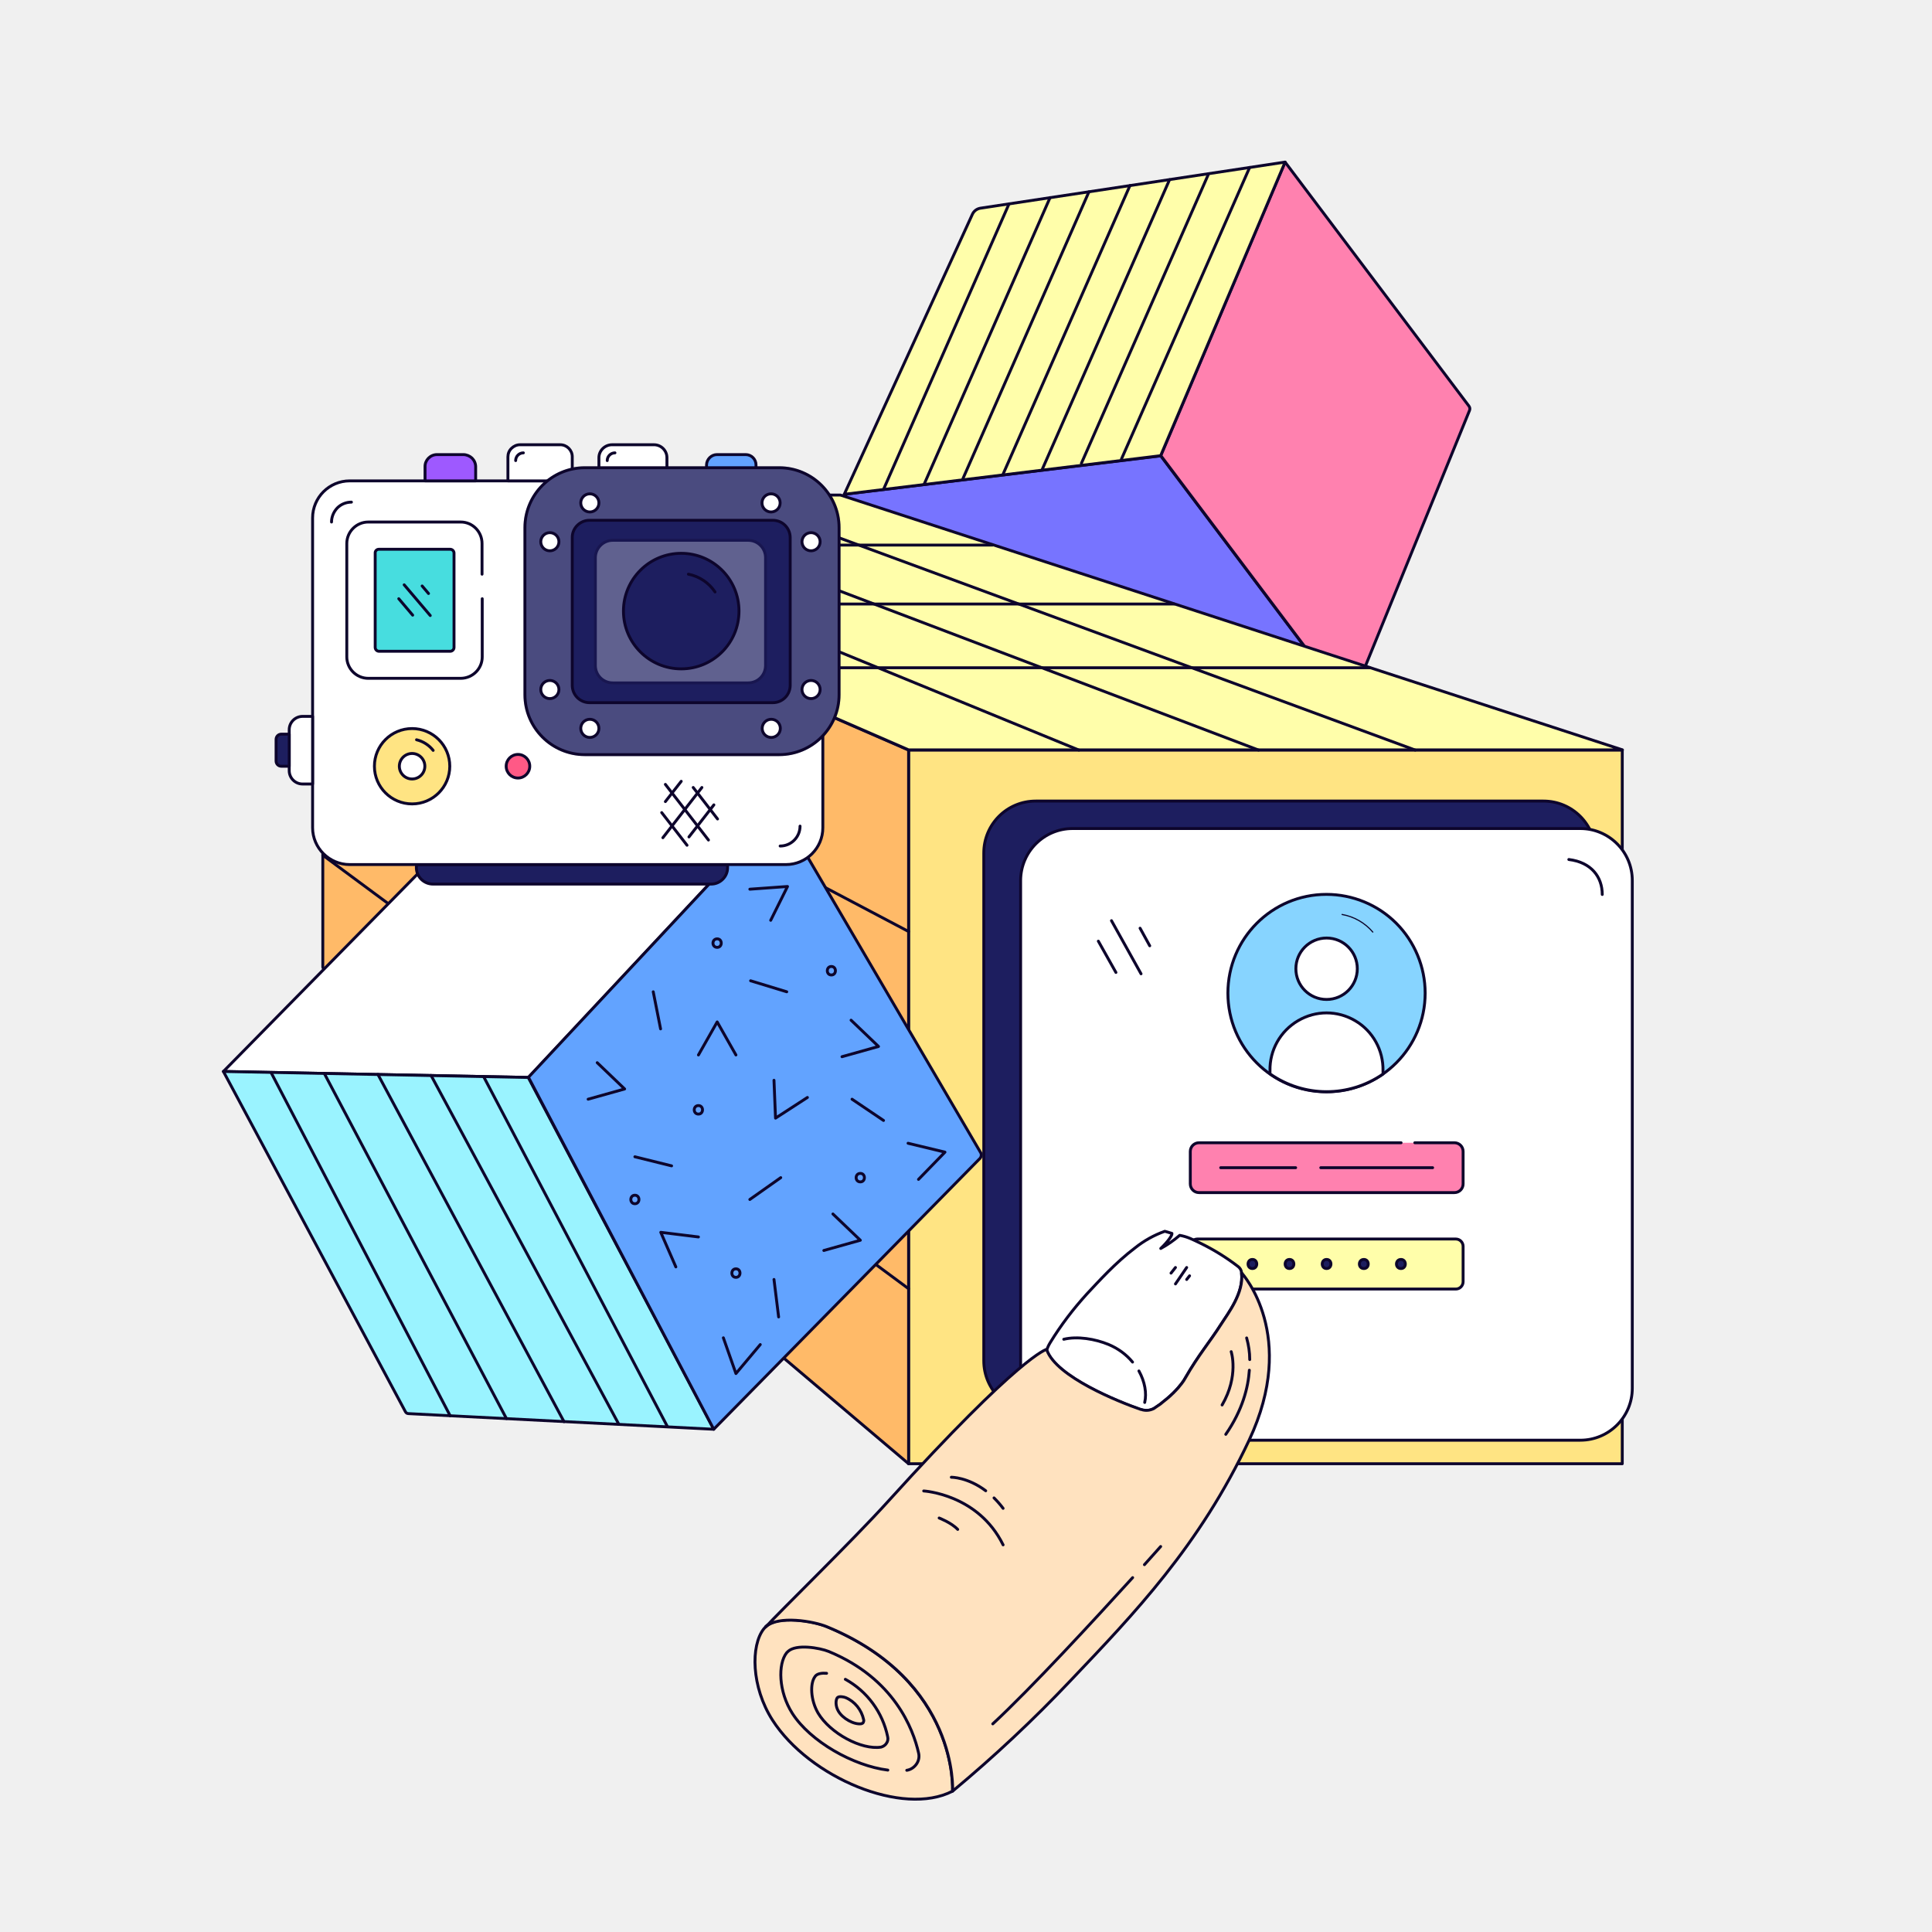
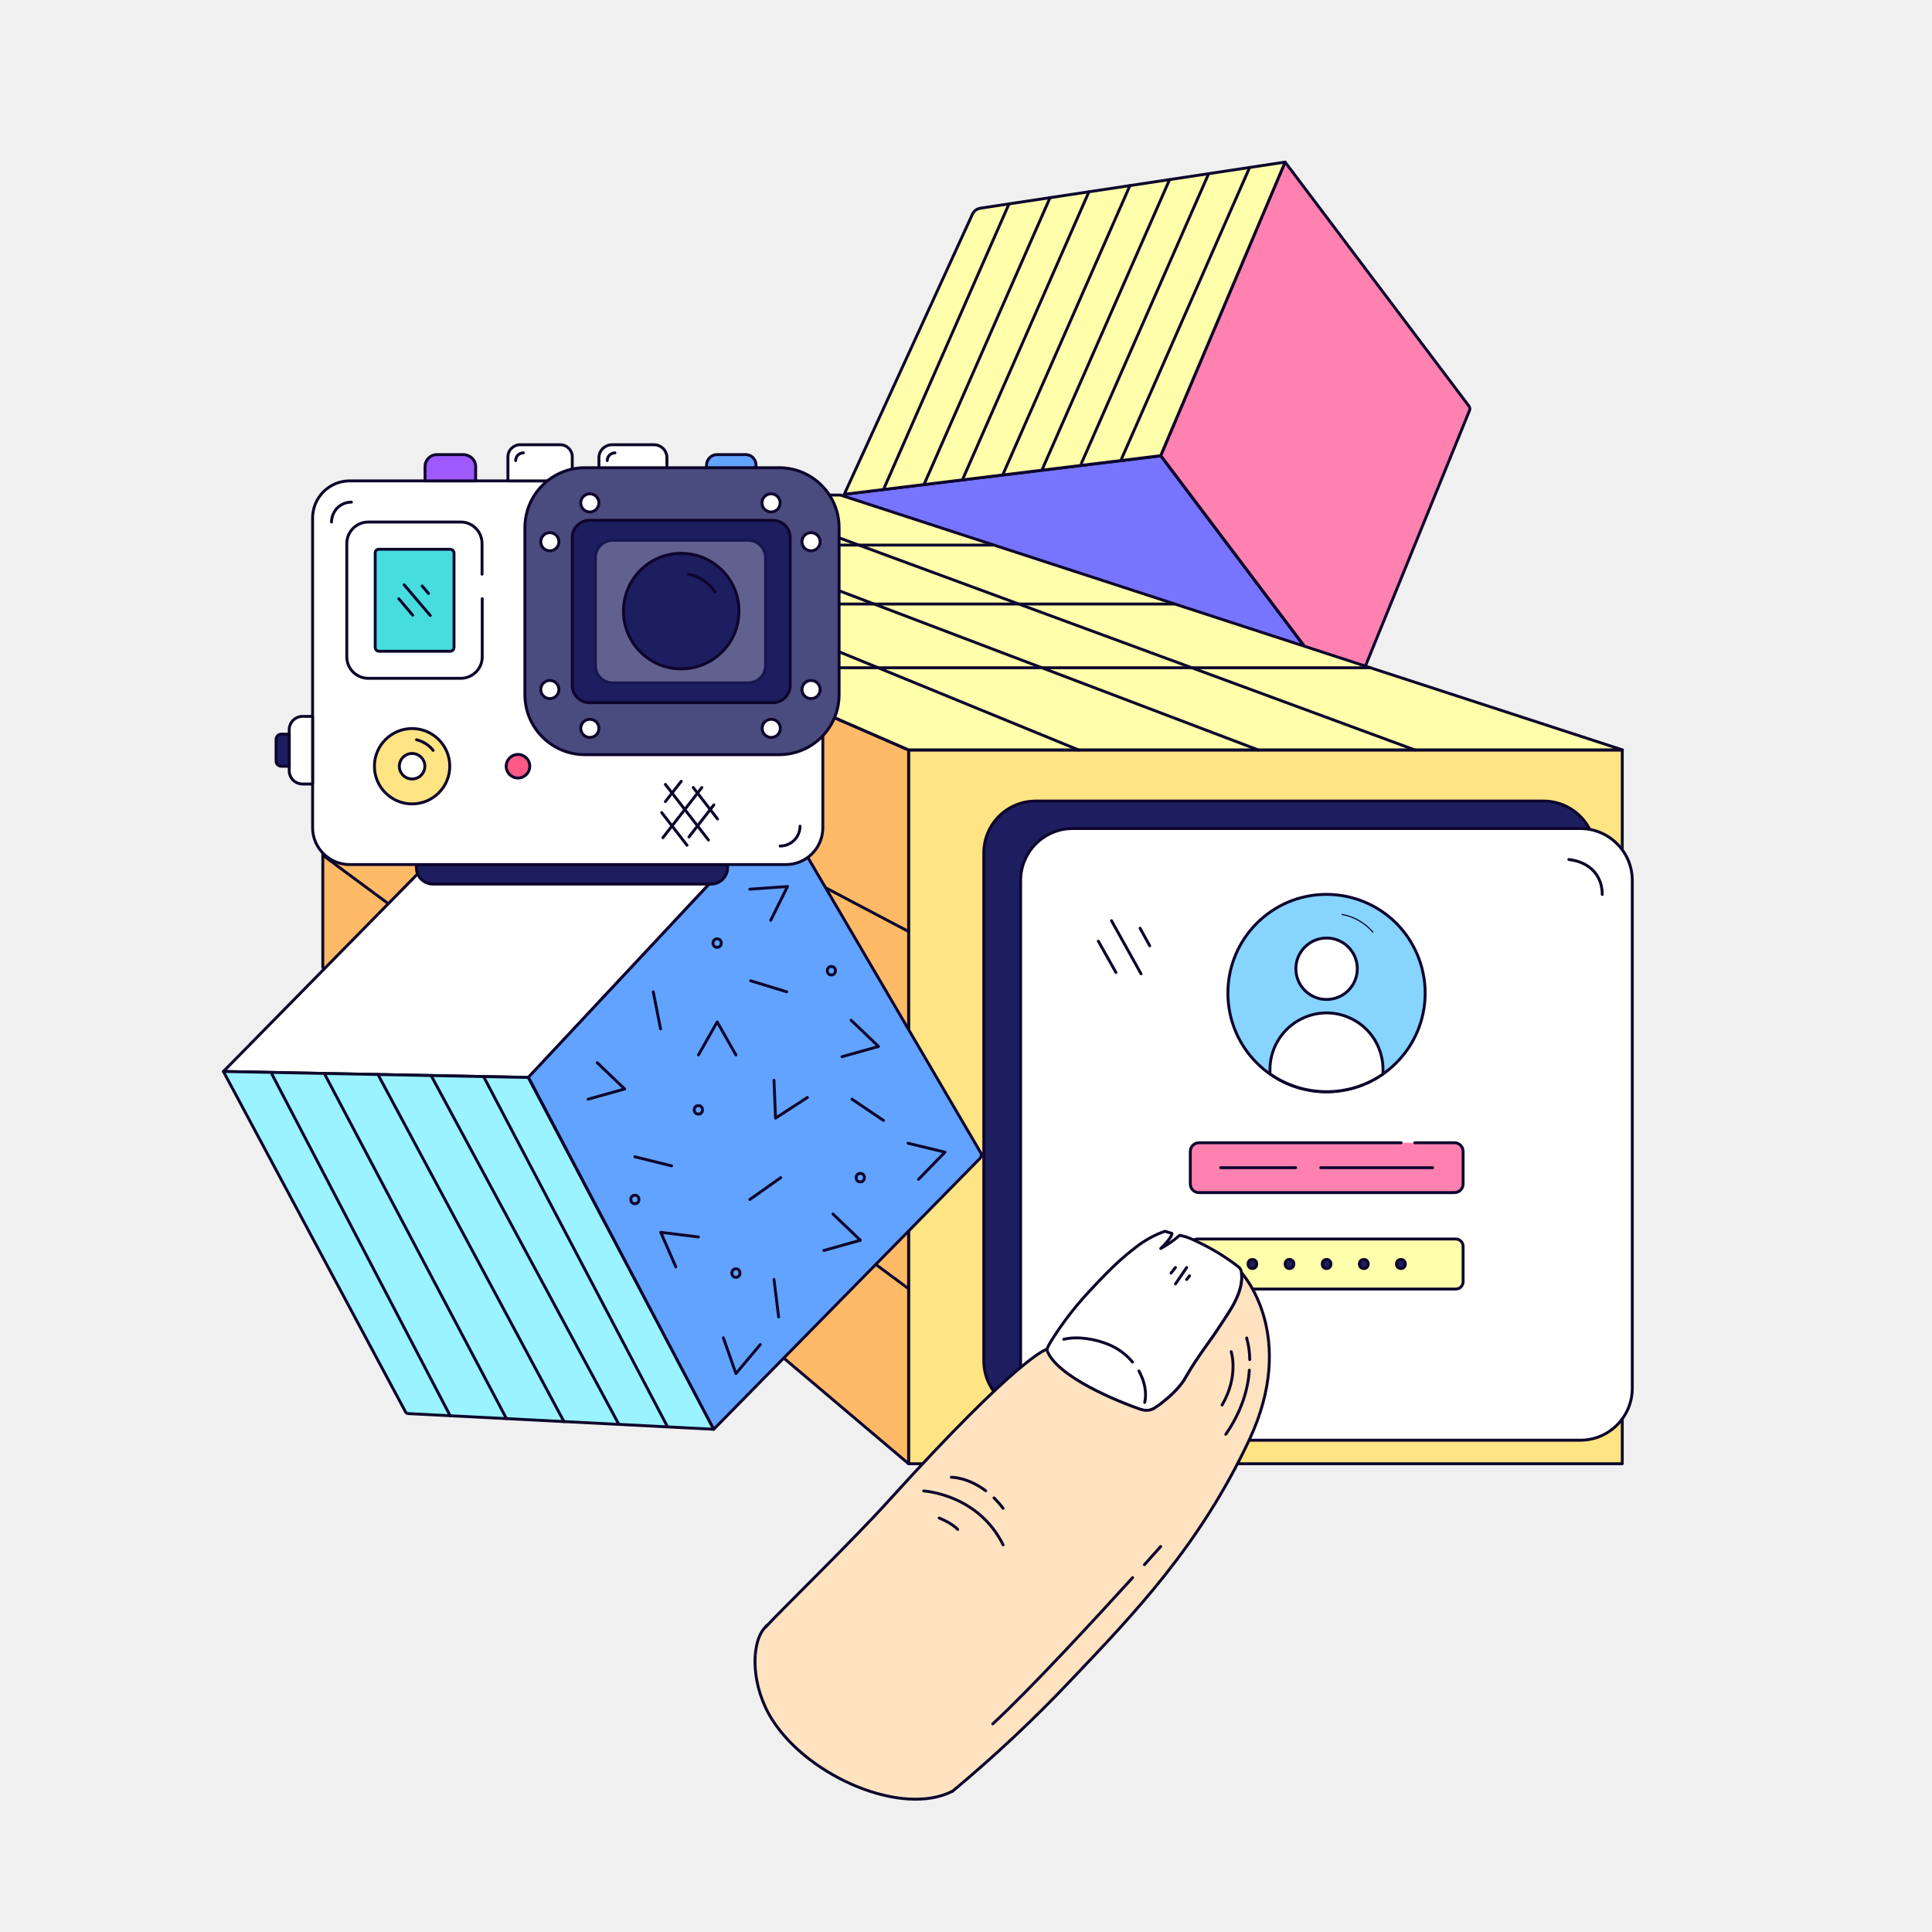
<svg xmlns="http://www.w3.org/2000/svg" version="1.1" id="Layer_1" x="0px" y="0px" viewBox="0 0 1000 1000" style="enable-background:new 0 0 1000 1000;" xml:space="preserve">
  <style type="text/css">
	.st0{fill:none;}
	.st1{fill:#7774FF;stroke:#0D052C;stroke-width:1.5;stroke-linecap:round;stroke-linejoin:round;}
	.st2{fill:#FF81AF;stroke:#0D052C;stroke-width:1.5;stroke-linecap:round;stroke-linejoin:round;}
	.st3{fill:#FFFEAA;stroke:#0D052C;stroke-width:1.5;stroke-linecap:round;stroke-linejoin:round;}
	.st4{fill:none;stroke:#0D052C;stroke-width:1.5;stroke-linecap:round;stroke-linejoin:round;}
	.st5{fill:#FFE483;stroke:#0D052C;stroke-width:1.5;stroke-linecap:round;stroke-linejoin:round;}
	.st6{fill:#FFBA68;stroke:#0D052C;stroke-width:1.5;stroke-linecap:round;stroke-linejoin:round;}
	.st7{fill:#1D1E5F;stroke:#0D052C;stroke-width:1.5;stroke-linecap:round;stroke-linejoin:round;}
	.st8{fill:#FFFFFF;stroke:#0D052C;stroke-width:1.5;stroke-linecap:round;stroke-linejoin:round;}
	.st9{fill:#87D4FF;stroke:#0D052C;stroke-width:1.5;stroke-linecap:round;stroke-linejoin:round;}
	.st10{fill:none;stroke:#0D052C;stroke-width:0.6;stroke-linecap:round;stroke-linejoin:round;}
	.st11{fill:#9AF3FF;stroke:#0D052C;stroke-width:1.5;stroke-linecap:round;stroke-linejoin:round;}
	.st12{fill:#62A3FF;stroke:#0D052C;stroke-width:1.5;stroke-linecap:round;stroke-linejoin:round;}
	.st13{fill:#FFE2BF;stroke:#0D052C;stroke-width:1.5;stroke-linecap:round;stroke-linejoin:round;}
	.st14{fill:#9E59FF;stroke:#0D052C;stroke-width:1.5;stroke-linecap:round;stroke-linejoin:round;}
	.st15{fill:#FF5986;stroke:#0D052C;stroke-width:1.5;stroke-linecap:round;stroke-linejoin:round;}
	.st16{opacity:0.2;}
	.st17{fill:#FFFFFF;stroke:#0D052C;stroke-width:1.5;stroke-linecap:round;stroke-linejoin:round;stroke-miterlimit:4;}
	.st18{opacity:0.3;}
	.st19{fill:#47DDDF;stroke:#0D052C;stroke-width:1.5;stroke-linecap:round;stroke-linejoin:round;}
</style>
  <g id="All-Scenes">
    <g id="Password">
      <rect id="BG" class="st0" width="1000" height="1000" />
      <g id="Group" transform="translate(465.6875, 101.1112)">
        <g id="Shapes-_x2F_-colored-cube-with-lines" transform="translate(136.2441, 136.3127) rotate(-37) translate(-136.2441, -136.3127) ">
          <g transform="translate(-7.266352, -25.44503)">
            <path id="violet_part" class="st1" d="M143.5,159.9l0,162.1L1.8,237.3c-0.7-0.4-1.1-1.2-1.1-2l0-158.1L143.5,159.9z" />
            <path id="pink_part" class="st2" d="M286.4,77.2l0,158.1c0,0.8-0.4,1.6-1.1,2l-141.7,84.6l0-162.1L286.4,77.2z" />
            <path id="yellow_part" class="st3" d="M286.4,77.2l-142.9,82.6L0.7,77.2L141,1.3c1.6-0.8,3.4-0.8,5,0L286.4,77.2z" />
            <g id="lines" transform="translate(18.16588, 8.178759)">
              <line id="Path" class="st4" x1="0.7" y1="79" x2="141.1" y2="0.3" />
              <line id="Path_00000098910081656580500620000015976942433548475576_" class="st4" x1="18.6" y1="89.8" x2="160" y2="10.5" />
              <line id="Path_00000008151250832316743340000006376432485370510232_" class="st4" x1="36.5" y1="99.5" x2="177.9" y2="20.2" />
              <line id="Path_00000062910079151567026570000010570530018069024959_" class="st4" x1="54.4" y1="110.2" x2="196.8" y2="30.4" />
              <line id="Path_00000019662321744584894980000017127862742578827950_" class="st4" x1="72.3" y1="120.3" x2="215" y2="40.3" />
              <line id="Path_00000130605985328515536520000000337706988517904802_" class="st4" x1="90.2" y1="130.1" x2="232.5" y2="50.3" />
              <line id="Path_00000109023667204871753620000013358581770296339840_" class="st4" x1="108.1" y1="140.8" x2="251.9" y2="60.2" />
            </g>
          </g>
        </g>
      </g>
      <g id="Group_00000036242182525281425050000017728652143385648787_" transform="translate(214, 216)">
        <g id="Shapes-_x2F_-three-dimensional-square-_x28_3_x29_" transform="translate(-48.41667, 38.73333)">
          <rect id="yellow_square" x="304.7" y="133.5" class="st5" width="369.4" height="369.4" />
          <path id="orange_part" class="st6" d="M1.5,245.8V1.5l303.2,132v369.4L1.8,246.5C1.6,246.3,1.5,246.1,1.5,245.8z" />
          <path id="light_yellow_part" class="st3" d="M1.5,1.5h267.4c0.2,0,0.3,0,0.5,0l404.8,131.9H304.7L1.5,1.5z" />
          <g id="side_grid" transform="translate(0, 27.11333)">
            <line id="Path_00000139256505365232246880000008269140976442490247_" class="st4" x1="1.5" y1="40.4" x2="304.7" y2="200.3" />
            <line id="Path_00000024687952012785343830000003778742753251791517_" class="st4" x1="1.5" y1="106.4" x2="304.7" y2="286.4" />
            <line id="Path_00000092418739577450266350000004456538163793969846_" class="st4" x1="1.5" y1="160.8" x2="304.7" y2="385.2" />
            <line id="Path_00000128479356246287744680000016112221822593719743_" class="st4" x1="61" y1="269.5" x2="61" y2="0.3" />
            <line id="Path_00000139997183865062157080000001428805811463871677_" class="st4" x1="131.1" y1="328.8" x2="131.1" y2="30.8" />
            <line id="Path_00000183947944860881901980000017203887619353565334_" class="st4" x1="206.9" y1="392.9" x2="206.9" y2="63.8" />
          </g>
          <g id="top_grid" transform="translate(60.03667, 0)">
            <line id="Path_00000136369421270159559170000012055363279356524716_" class="st4" x1="506.9" y1="133.5" x2="148.6" y2="1.5" />
            <line id="Path_00000072976425268367790870000009730442872786797468_" class="st4" x1="78.3" y1="1.5" x2="425.8" y2="133.5" />
            <line id="Path_00000108283484788472961930000010125638715591371137_" class="st4" x1="10.8" y1="1.5" x2="332.8" y2="133.5" />
            <line id="Path_00000110434176307897813710000008271296341914023319_" class="st4" x1="1" y1="27.4" x2="288.1" y2="27.4" />
            <line id="Path_00000161611492904034924350000003367879419059849604_" class="st4" x1="71.1" y1="57.9" x2="382.2" y2="57.9" />
            <line id="Path_00000113353838207347367390000004474811188532055176_" class="st4" x1="146.8" y1="90.9" x2="483.4" y2="90.9" />
          </g>
        </g>
      </g>
      <g id="Group_00000108273648949430097540000003588024542615821494_" transform="translate(495, 398)">
        <g id="profile" transform="translate(13.31, 15.73)">
          <path id="shadow" class="st7" d="M27.8,0.9h262.8c14.8,0,26.9,12,26.9,26.9v262.8c0,14.8-12,26.9-26.9,26.9H27.8      c-14.8,0-26.9-12-26.9-26.9V27.8C0.9,12.9,12.9,0.9,27.8,0.9z" />
          <g id="profile-2" transform="translate(19.36, 14.52)">
            <g id="square_frame">
              <path id="square_frame-2" class="st8" d="M27.5,0.6h262.8c14.8,0,26.9,12,26.9,26.9v262.8c0,14.8-12,26.9-26.9,26.9H27.5        c-14.8,0-26.9-12-26.9-26.9V27.4C0.7,12.6,12.7,0.6,27.5,0.6z" />
              <g id="line" transform="translate(18.15, 15.73)">
                <path id="Path_00000023981041240490931700000005538332133942105751_" class="st4" d="M19.5,286.6c-11.6-1.5-18.4-9.9-18.4-19         " />
                <path id="Path_00000168081632797694152660000006381298370744664250_" class="st4" d="M266.2,0.9c11.6,1.4,17.3,9,17.3,18.1" />
              </g>
            </g>
            <g id="profile-3" transform="translate(107.69, 33.88)">
              <g id="blue_circle">
                <path id="blue_circle-2" class="st9" d="M102.3,51.9c0,28.2-22.9,51.1-51.1,51.1s-51-22.9-51-51.1S23,0.8,51.2,0.8         c13.6,0,26.6,5.4,36.1,14.9S102.3,38.3,102.3,51.9L102.3,51.9z" />
                <path id="line-2" class="st10" d="M59.3,11.2c6.2,1.1,11.8,4.3,15.9,9.1" />
              </g>
              <g id="man_figure" transform="translate(21.78, 22.99)">
                <path id="Path_00000119809134246643895450000003559887503644929935_" class="st8" d="M58.7,69.1v1.7         C41.1,83,17.8,83,0.2,70.7V69C0,58.5,5.5,48.6,14.7,43.2s20.4-5.4,29.6,0S58.9,58.5,58.7,69.1L58.7,69.1z" />
                <circle id="Oval" class="st8" cx="29.5" cy="16.3" r="15.9" />
              </g>
            </g>
            <g id="password_box" transform="translate(88.33, 212.96)">
              <path id="rectangle_box" class="st3" d="M3.8,0.1h133.7c2.1,0,3.8,1.7,3.8,3.8v18.3c0,2.1-1.7,3.8-3.8,3.8H3.8        C1.7,26,0,24.3,0,22.2V3.9C0,1.8,1.7,0.1,3.8,0.1z" />
              <g id="dots_password" transform="translate(29.04, 9.68)">
                <path id="Path_00000097458792826318707500000005166470276971519878_" class="st7" d="M3.2,5.7c3,0,3-4.7,0-4.7         S0.2,5.7,3.2,5.7z" />
                <path id="Path_00000171713735400062437920000009707899235833141127_" class="st7" d="M22.4,5.7c3,0,3-4.7,0-4.7         S19.4,5.7,22.4,5.7z" />
                <path id="Path_00000085942688356922534710000006848162170197311423_" class="st7" d="M41.6,5.7c3,0,3-4.7,0-4.7         S38.6,5.7,41.6,5.7z" />
                <path id="Path_00000134942013143096706930000006484588353080773293_" class="st7" d="M60.9,5.7c3,0,3-4.7,0-4.7         C57.8,1,57.8,5.7,60.9,5.7z" />
                <path id="Path_00000139269466167839750230000002999690454950507929_" class="st7" d="M80.1,5.7c3,0,3-4.7,0-4.7         C77,1,77,5.7,80.1,5.7z" />
              </g>
            </g>
            <g id="login_box" transform="translate(88.33, 162.14)">
              <path id="rectangle" class="st2" d="M116.3,1.1h20.5c2.5,0,4.5,2,4.5,4.5v16.8c0,2.5-2,4.5-4.5,4.5H4.6c-2.5,0-4.5-2-4.5-4.5        V5.6c0-2.5,2-4.5,4.5-4.5h104.6" />
              <g id="text_line_inside" transform="translate(15.73, 13.31)">
                <line id="Path_00000118392318896014307400000006952864978925238199_" class="st4" x1="51.9" y1="0.7" x2="109.8" y2="0.7" />
                <line id="Path_00000039123024428710330050000013495802107584339107_" class="st4" x1="0.1" y1="0.7" x2="38.9" y2="0.7" />
              </g>
            </g>
            <g id="line-3" transform="translate(39.93, 47.19)">
              <line id="Path_00000158744384368494090610000015796336247496956857_" class="st4" x1="0.9" y1="11.7" x2="10" y2="27.9" />
              <line id="Path_00000017478373304994537510000018115602693019327875_" class="st4" x1="7.7" y1="1.1" x2="23" y2="28.6" />
              <line id="Path_00000027564077836060731260000009217012395908066181_" class="st4" x1="22.5" y1="5" x2="27.5" y2="14.1" />
            </g>
          </g>
        </g>
      </g>
      <g id="Group_00000052802337012154678600000003335432912272450211_" transform="translate(143, 410)">
        <g id="Shapes-_x2F_-cube" transform="translate(-28.16667, 7.886667)">
          <path id="white_cube_part" class="st8" d="M158.7,139.8l129.9-139H134.7c-0.2,0-0.4,0.1-0.5,0.2L0.8,136.7L158.7,139.8z" />
          <path id="light_blue_cube_part" class="st11" d="M254.6,321.9l-158-8.1c-0.7,0-1.3-0.4-1.6-1L0.8,136.7l157.8,3.1L254.6,321.9z" />
          <path id="blue_cube" class="st12" d="M392.5,181.6L254.6,321.9l-95.9-182.2L288.6,0.8l104.2,178      C393.3,179.7,393.1,180.8,392.5,181.6z" />
          <g id="texture" transform="translate(189.28, 40.56)">
            <polyline id="Path_00000161596097847911462770000015044812147738618281_" class="st4" points="76.8,87.6 67.1,70.5 57.4,87.6             " />
            <polyline id="Path_00000022531235910994485130000014885499534488689840_" class="st4" points="57.4,181.8 37.9,179.4        45.7,197.3      " />
            <polyline id="Path_00000165914102093252759690000001374263230940418477_" class="st4" points="171.3,152 185,137.9        165.9,133.3      " />
            <polyline id="Path_00000181086308195987196480000013524172776300599693_" class="st4" points="122.3,188.8 141.2,183.5        127,169.9      " />
            <polyline id="Path_00000123438678069140343080000012426563701320730521_" class="st4" points="131.7,88.5 150.6,83.2        136.4,69.6      " />
            <polyline id="Path_00000058579271351542156460000012183407434501771693_" class="st4" points="96.5,100.7 97.3,120.3        113.8,109.6      " />
            <polyline id="Path_00000047779641462452468270000006318287888961182653_" class="st4" points="0.3,110.5 19.2,105.2 5,91.6             " />
            <polyline id="Path_00000056417574245559339160000006764723562865080229_" class="st4" points="94.8,17.9 103.5,0.4 84,1.8             " />
            <polyline id="Path_00000122700465121432603620000009838323432308332219_" class="st4" points="70.3,234 76.8,252.5 89.4,237.5             " />
            <line id="Path_00000095297430730049626870000003776799872736490626_" class="st4" x1="37.8" y1="74.1" x2="34" y2="54.9" />
            <line id="Path_00000123420790763409133870000009870446289788780186_" class="st4" x1="43.5" y1="145" x2="24.5" y2="140.3" />
            <line id="Path_00000074400432219099119670000007863381947358758067_" class="st4" x1="153.2" y1="121.5" x2="136.9" y2="110.5" />
            <line id="Path_00000051363435908619766630000002096495663123805083_" class="st4" x1="100" y1="151.1" x2="84" y2="162.4" />
            <line id="Path_00000062902586786730039840000016321592860427318920_" class="st4" x1="103.1" y1="54.9" x2="84.4" y2="49.2" />
            <line id="Path_00000156578218976033814410000018112500875682681767_" class="st4" x1="98.9" y1="223.2" x2="96.5" y2="203.8" />
            <path id="Path_00000027575189582852641120000001274530226281550214_" class="st4" d="M57.4,118.2c2.8,0,2.8-4.4,0-4.4       C54.5,113.8,54.5,118.2,57.4,118.2z" />
            <path id="Path_00000142170675545801582880000014691394005534320546_" class="st4" d="M67.1,31.9c2.8,0,2.8-4.4,0-4.4       C64.2,27.5,64.2,31.9,67.1,31.9z" />
            <path id="Path_00000103240761222185775390000012691035611105620624_" class="st4" d="M141.2,153.3c2.8,0,2.8-4.4,0-4.4       C138.3,148.9,138.3,153.3,141.2,153.3z" />
            <path id="Path_00000130607981483831836140000012209684595657710990_" class="st4" d="M24.5,164.6c2.8,0,2.8-4.4,0-4.4       S21.7,164.6,24.5,164.6z" />
            <path id="Path_00000158029007734381934880000017593293831407945111_" class="st4" d="M76.8,202.7c2.8,0,2.8-4.4,0-4.4       S74,202.7,76.8,202.7z" />
            <path id="Path_00000030489316552179584200000013766114924310706594_" class="st4" d="M126.2,46.2c2.8,0,2.8-4.4,0-4.4       S123.4,46.2,126.2,46.2z" />
          </g>
          <g id="line_00000068654189630405025630000005520733647509698974_" transform="translate(24.78667, 137.4533)">
            <line id="light_blue_cube_part-2" class="st4" x1="93.4" y1="177.5" x2="0.9" y2="0.2" />
            <line id="light_blue_cube_part-3" class="st4" x1="122.5" y1="178.9" x2="28.2" y2="0.2" />
            <line id="light_blue_cube_part-4" class="st4" x1="152.3" y1="180.5" x2="56" y2="0.8" />
            <line id="light_blue_cube_part-5" class="st4" x1="180.7" y1="181.9" x2="83.5" y2="1.3" />
            <line id="light_blue_cube_part-6" class="st4" x1="205.7" y1="182.8" x2="110.7" y2="1.9" />
          </g>
        </g>
      </g>
      <g id="Group_00000125561165090011741530000009871141087047520146_" transform="translate(355, 615)">
        <g id="Objects-_x2F_-finger" transform="translate(34.92667, 21.40667)">
          <path id="Path_00000060031192371875998800000018066416083315612302_" class="st4" d="M207.4,92.6c-1.9,1.2-4.3,1.5-6.4,0.7      l-0.3-0.1C202.9,93.9,205.4,93.7,207.4,92.6L207.4,92.6z" />
          <path id="red_circle_form" class="st13" d="M103.1,290.7c-25.7,13.3-74.1-7-93.2-36.8c-11-17.2-11.3-38.6-4.5-47.2l0,0l0.9-1      v-0.1l0.1-0.1c6.3-6,24.7-2.9,31.6,0C106.5,233.8,103.1,290.7,103.1,290.7z" />
          <g id="nail" transform="translate(150.9733, 0)">
            <path id="nail-2" class="st8" d="M91.1,49.1c-6,9.4-11.7,15.9-18.4,27.6c-0.6,1.1-1.3,2.2-2.1,3.2l-0.5,0.6c-0.8,1-1.7,2-2.6,3       c-0.2,0.2-0.3,0.3-0.5,0.5c-0.4,0.4-0.7,0.7-1.1,1.1c-1.8,1.7-3.6,3.2-5.5,4.7l-1,0.8c-1,0.7-1.9,1.4-2.8,1.9l-0.2,0.1       c-2.1,1.2-4.5,1.4-6.8,0.6h-0.2c-11.3-4-43.6-16.9-48.6-30.7c0.5-1.4,1.1-2.7,1.9-4c5.5-9,11.9-17.4,19-25.2       c6-6.4,14.8-16.2,24.9-23.8c4.6-3.7,9.8-6.6,15.4-8.6L65.7,2c0.2,0.9-1.9,4.1-5.8,7.8c3.5-1.9,6.8-4.2,9.8-6.8       c4,0.7,6.6,2.1,10.6,4c7,3.4,13.6,7.5,19.7,12.2c0.9,0.7,1.6,1.8,1.7,3c0,0.1,0,0.3,0,0.4C102.9,32.9,94.8,43.3,91.1,49.1z" />
            <path id="line_00000053518936525076007470000014037429074944246938_" class="st4" d="M48.6,73.2c3.1,5.6,4.1,11.5,3,16.3" />
            <path id="line-2_00000149352817944704814470000013890184188538111362_" class="st4" d="M9.7,56.8c7-1.7,16.2-0.2,23.2,2.7       c4.8,2,9.1,5.1,12.4,9.1" />
            <g id="lines_00000004521185306307164330000009351466201938542519_" transform="translate(64.22, 19.15333)">
              <line id="Path_00000099660459240599357630000016564152335762075779_" class="st4" x1="9.1" y1="0.5" x2="3.3" y2="9" />
              <line id="Path_00000003089911396148414020000010832126387323480494_" class="st4" x1="10.6" y1="4.8" x2="9.1" y2="6.7" />
              <line id="Path_00000080927941370822366820000009087478024579931326_" class="st4" x1="3.3" y1="0.5" x2="1" y2="3.4" />
            </g>
          </g>
          <g id="circles_linjes" transform="translate(13.52, 215.1933)">
-             <path id="Path_00000003106431092506623340000013480116723081934014_" class="st4" d="M56.1,64.6C38.2,62.4,16,49.8,6.7,35.3       c-7.3-11.4-7.5-25.7-3-31.4l0,0l0.6-0.6l0,0l0.1-0.1c4.2-4,16.4-1.9,21.1,0c33.9,14,43.7,40.1,46.5,52.5c0.5,2,0.1,4.1-1.1,5.8       s-3,2.9-5,3.2" />
-             <path id="Path_00000121982434208389592500000014248620534030353035_" class="st4" d="M34.1,17.6C45.4,23.8,53.4,34.7,56,47.3       c0.3,1.2,0.1,2.4-0.6,3.4c-0.6,1-1.7,1.7-2.8,2C42.4,54.3,26.2,45.5,20,35.1c-4-6.9-4.2-15.5-1.6-18.9l0,0l0.3-0.4l0,0l0,0       c1.1-1.2,3.4-1.5,5.7-1.3" />
-             <path id="Path_00000132779135205155434910000001774825458304851074_" class="st4" d="M43.6,38.6c0.1,0.4,0,0.9-0.2,1.3       c-0.2,0.4-0.6,0.6-1,0.7c-3.8,0.6-9.7-2.7-11.9-6.5c-1.5-2.5-1.5-5.6-0.6-6.9l0,0l0.1-0.1l0,0l0,0c0.8-0.9,3.4-0.4,4.3,0       C39,29.1,42.5,33.4,43.6,38.6L43.6,38.6z" />
+             <path id="Path_00000011752831999791347340000017479648608478383501_" class="st4" d="M65.9,64.7" />
+             <path id="Path_00000031183430954799899000000018424934155108388483_" class="st4" d="M72,55.7" />
+             <path id="Path_00000138531089534560044540000012702921048597231518_" class="st4" d="M34.1,17.6" />
          </g>
          <g id="finger-2" transform="translate(5.633333, 21.40667)">
-             <path id="finger-3" class="st13" d="M251,87.6c-25.7,54.7-59.5,89.8-92.4,124.4c-19.2,20.3-39.6,39.4-61.1,57.3       c0,0,3.4-56.9-65-85.1c-6.9-2.9-25.4-6-31.6,0l-0.1,0.1c6.2-7,44.9-44.6,63.4-65.1c68.6-75.8,82-78.6,82-78.6s0.1,0.3,0.1,0.4       c5,13.9,37.3,26.8,48.6,30.7h0.2c2.2,0.8,4.7,0.6,6.8-0.6L202,71c0.8-0.6,1.8-1.2,2.8-1.9c0.3-0.2,0.7-0.5,1-0.8       c1.9-1.5,3.8-3,5.5-4.7c0.4-0.3,0.7-0.7,1.1-1.1c0.2-0.2,0.3-0.3,0.5-0.5c0.9-0.9,1.8-1.9,2.6-3c0.2-0.2,0.3-0.4,0.5-0.6       c0.8-1,1.5-2.1,2.1-3.2c6.7-11.7,12.4-18.2,18.4-27.6c3.7-5.8,11.8-16.2,10.6-26.6C247.7,1.8,276.4,33.4,251,87.6z" />
+             <path id="finger-3_00000116229965601903787750000009901657925912180656_" class="st13" d="M0.9,184.2l-0.1,0.1       c6.2-7,44.9-44.6,63.4-65.1c68.6-75.8,82-78.6,82-78.6s0.1,0.3,0.1,0.4c5,13.9,37.3,26.8,48.6,30.7h0.2       c2.2,0.8,4.7,0.6,6.8-0.6L202,71c0.8-0.6,1.8-1.2,2.8-1.9c0.3-0.2,0.7-0.5,1-0.8c1.9-1.5,3.8-3,5.5-4.7       c0.4-0.3,0.7-0.7,1.1-1.1c0.2-0.2,0.3-0.3,0.5-0.5c0.9-0.9,1.8-1.9,2.6-3c0.2-0.2,0.3-0.4,0.5-0.6c0.8-1,1.5-2.1,2.1-3.2       c6.7-11.7,12.4-18.2,18.4-27.6c3.7-5.8,11.8-16.2,10.6-26.6c0.6,0.8,29.3,32.4,3.9,86.6c-25.7,54.7-59.5,89.8-92.4,124.4       c-19.2,20.3-39.6,39.4-61.1,57.3" />
            <g id="lines-2" transform="translate(236.6, 33.8)">
              <path id="Path_00000088094706566348003300000013852304182527832239_" class="st4" d="M14.5,17.6C13.9,26.5,11,38.2,2.3,50.8" />
              <path id="Path_00000087390120915725328090000017671931387263871380_" class="st4" d="M13.1,0.9c1,3.6,1.6,7.4,1.6,11.2" />
              <path id="Path_00000150094846774590409590000014400193471133617547_" class="st4" d="M5.1,8c0,0,4.1,12.5-4.7,27.6" />
            </g>
            <g id="line-3_00000140011607828947690020000018311571393322518204_" transform="translate(118.3, 141.96)">
              <path id="Path_00000117671634881607570180000002530741458887175041_" class="st4" d="M72.4,16.8C53.3,37.8,19.8,74.2,0,92.5" />
              <path id="Path_00000067953634627910935330000011730635873834801312_" class="st4" d="M86.9,0.7c0,0-3.2,3.6-8.4,9.4" />
            </g>
            <g id="lines-3" transform="translate(82.24667, 105.9067)">
              <path id="Path_00000054948242156524311490000017026725466022739902_" class="st4" d="M0.3,8c0,0,28.2,1.6,41.1,27.9" />
              <path id="Path_00000069397105300180501620000013416498666569135758_" class="st4" d="M36.7,11.6c1.7,1.7,3.3,3.5,4.7,5.4" />
              <path id="Path_00000059305895857014979990000015188696272146541233_" class="st4" d="M14.6,0.9c0,0,8.4-0.1,17.8,7" />
              <path id="Path_00000072970550053049748690000009644556508106581678_" class="st4" d="M8.3,22c0,0,6.3,2.4,9.6,5.9" />
            </g>
          </g>
        </g>
      </g>
      <g id="Devices-_x2F_-gopro-camera">
        <g id="gopro-camera">
          <g id="Group-3">
            <path id="Rectangle" class="st8" d="M181,248.9h225.8c10.6,0,19.1,8.6,19.1,19.1v160.4c0,10.6-8.6,19.1-19.1,19.1H181       c-10.6,0-19.2-8.6-19.2-19.1V268.1C161.8,257.5,170.4,248.9,181,248.9z" />
            <path id="Path_00000109008100667488413430000004022522683036517011_" class="st4" d="M171.6,270.2c0-2.7,1.1-5.3,3-7.3       c1.9-1.9,4.5-3,7.3-3" />
            <path id="Path_00000106854615340291504360000012496941170056463292_" class="st4" d="M414.1,427.6c0,5.7-4.6,10.3-10.3,10.3" />
            <path id="Path_00000052091746623668919300000013696710028804800693_" class="st8" d="M269.1,230.2H290c3.4,0,6.2,2.8,6.2,6.2       v12.5h-33.3v-12.4c0-1.7,0.6-3.2,1.8-4.4S267.5,230.2,269.1,230.2z" />
            <path id="Path_00000137850444501437689160000017046914418510643354_" class="st4" d="M266.9,238.4c0-2.2,1.8-4,4-4" />
            <path id="Path_00000032640286662917296060000014740159053702751624_" class="st8" d="M316.8,230.2h21.7c3.7,0,6.7,3,6.7,6.7v12       H310v-12C310,233.2,313.1,230.2,316.8,230.2L316.8,230.2z" />
            <path id="Path_00000096055276118309557820000003138296793749599895_" class="st4" d="M314.3,238.4c0-2.2,1.8-4,4-4" />
            <path id="blue_button" class="st12" d="M371.1,235.3H386c2.9,0,5.3,2.4,5.3,5.3v8.3h-25.6v-8.3       C365.8,237.7,368.2,235.3,371.1,235.3L371.1,235.3z" />
            <path id="violet_button" class="st14" d="M226.2,235.3h13.6c1.7,0,3.3,0.7,4.5,1.8c1.2,1.2,1.9,2.8,1.9,4.5v7.3H220v-7.3       C219.9,238.2,222.7,235.3,226.2,235.3z" />
            <path id="low_black_part" class="st7" d="M215.6,447.6h161v1.5c0,2.3-0.9,4.4-2.5,6s-3.8,2.5-6,2.5h-144       c-4.7,0-8.6-3.8-8.6-8.6L215.6,447.6L215.6,447.6z" />
            <circle id="red_button" class="st15" cx="268.1" cy="396.6" r="6.1" />
            <path id="Rectangle_00000168799866951585456350000001882468752805171373_" class="st7" d="M302.7,242.1h100.6       c17.1,0,31,13.9,31,31v86.5c0,17.1-13.9,31-31,31H302.7c-17.1,0-31-13.9-31-31v-86.5C271.7,256,285.6,242.1,302.7,242.1z" />
            <g id="Rectangle-2" transform="translate(129.6, 11.9)" class="st16">
              <path id="Rectangle_00000139984416820416235070000001042828241404493184_" class="st8" d="M173.1,230.2h100.6        c17.1,0,31,13.9,31,31v86.5c0,17.1-13.9,31-31,31H173.1c-17.1,0-31-13.9-31-31v-86.5C142.1,244.1,156,230.2,173.1,230.2z" />
            </g>
            <circle id="Oval_00000124874516604974060030000001239945081293877912_" class="st8" cx="305.3" cy="260.3" r="4.7" />
            <circle id="Oval_00000096737353051206761740000004981389852475582080_" class="st8" cx="284.6" cy="280.4" r="4.7" />
            <circle id="Oval_00000139255232947258261000000016153995809692264848_" class="st8" cx="399.1" cy="260.3" r="4.7" />
            <circle id="Oval_00000129171348632368821710000014454352427915350172_" class="st8" cx="419.8" cy="280.4" r="4.7" />
            <circle id="Oval_00000169540008870963796080000012286241380647346094_" class="st8" cx="305.3" cy="377" r="4.7" />
            <circle id="Oval_00000093875572436087490590000003055944351153755034_" class="st8" cx="284.6" cy="356.9" r="4.7" />
            <ellipse id="Oval_00000003076674408526954470000005180413918126546573_" class="st17" cx="399.2" cy="377" rx="4.7" ry="4.7" />
            <circle id="Oval_00000089532219962953027840000009811425547924273539_" class="st8" cx="419.8" cy="356.9" r="4.7" />
            <path id="Rectangle_00000018226918834747444210000004519973285924820159_" class="st7" d="M305.1,269.3H400c5,0,9,4,9,9v76.4       c0,5-4,9-9,9h-94.8c-5,0-9-4-9-9v-76.4C296.1,273.4,300.2,269.3,305.1,269.3z" />
            <g id="Rectangle-3" transform="translate(166.05, 49.46)" class="st18">
              <path id="Rectangle_00000050640513738735674590000016710855248650994819_" class="st8" d="M151.1,230.2h70.1c5,0,9,4,9,9V295        c0,5-4,9-9,9h-70.1c-5,0-9-4-9-9v-55.7C142.1,234.3,146.1,230.2,151.1,230.2z" />
            </g>
            <circle id="Oval_00000149368522617054825450000005096351866966064801_" class="st7" cx="352.6" cy="316.3" r="29.9" />
            <path id="Path_00000169522389085232102860000005944905456143254170_" class="st4" d="M356.3,297.2c5.6,1.1,10.6,4.4,13.8,9.2" />
            <path id="Path_00000004537361523726004570000008868200397657931430_" class="st8" d="M156.6,370.8h5.2v35h-5.2       c-3.8,0-6.9-3.1-6.9-6.9v-21.2C149.7,373.9,152.8,370.8,156.6,370.8z" />
            <path id="Path_00000066509381822698983830000004104913606925704114_" class="st7" d="M145.6,380h4.1v16.6h-4.1       c-1.5,0-2.7-1.2-2.7-2.7v-11.2C142.9,381.2,144.1,380,145.6,380z" />
            <circle id="Oval_00000106112659663557952430000013620944651868176779_" class="st5" cx="213.3" cy="396.6" r="19.5" />
            <circle id="Oval_00000095327544246252238150000000680667330901591449_" class="st8" cx="213.3" cy="396.6" r="6.6" />
            <path id="Path_00000076583267325492785300000001680598596036470431_" class="st4" d="M215.6,382.9c3.4,0.8,6.5,2.8,8.6,5.5" />
            <path id="frame" class="st8" d="M249.6,309.9V340c0,6.1-4.9,11-11,11.1h-48c-6.1,0-11.1-5-11.1-11.1v-58.7       c0-6.1,5-11.1,11.1-11.1h47.9c6.1,0,11,5,11,11.1v15.9" />
            <path id="Rectangle_00000163051600766157962590000005168965816415351482_" class="st19" d="M196.1,284.3H233c1.1,0,2,0.9,2,2       v48.8c0,1.1-0.9,2-2,2h-36.8c-1.1,0-2-0.9-2-2v-48.8C194.1,285.2,195,284.3,196.1,284.3z" />
            <line id="Path_00000173882668353453071480000008196099017430083980_" class="st4" x1="209.2" y1="302.7" x2="222.7" y2="318.6" />
            <line id="Path_00000127007744778139854570000010192699746977721746_" class="st4" x1="218.5" y1="303.3" x2="221.8" y2="307.2" />
            <line id="Path_00000052082396232323223860000017942106758924384427_" class="st4" x1="206.4" y1="309.9" x2="213.6" y2="318.4" />
            <line id="Path_00000019673196370190673050000016707084573335130289_" class="st4" x1="344.4" y1="406" x2="366.7" y2="434.8" />
            <line id="Path_00000167392532411285156100000013777175836000202629_" class="st4" x1="358.8" y1="407.6" x2="371.4" y2="423.9" />
            <line id="Path_00000018934089015082112150000003063448878469980557_" class="st4" x1="342.5" y1="420.6" x2="355.6" y2="437.5" />
            <line id="Path_00000054979532249136708280000002401044662212528267_" class="st4" x1="363.3" y1="407.6" x2="343.1" y2="433.6" />
            <line id="Path_00000065055358251102645690000014290469812205014405_" class="st4" x1="352.6" y1="404.4" x2="344.4" y2="414.9" />
            <line id="Path_00000180336078283722059900000005957925441161939332_" class="st4" x1="369.5" y1="416.6" x2="356.6" y2="433.2" />
          </g>
        </g>
      </g>
    </g>
  </g>
</svg>
